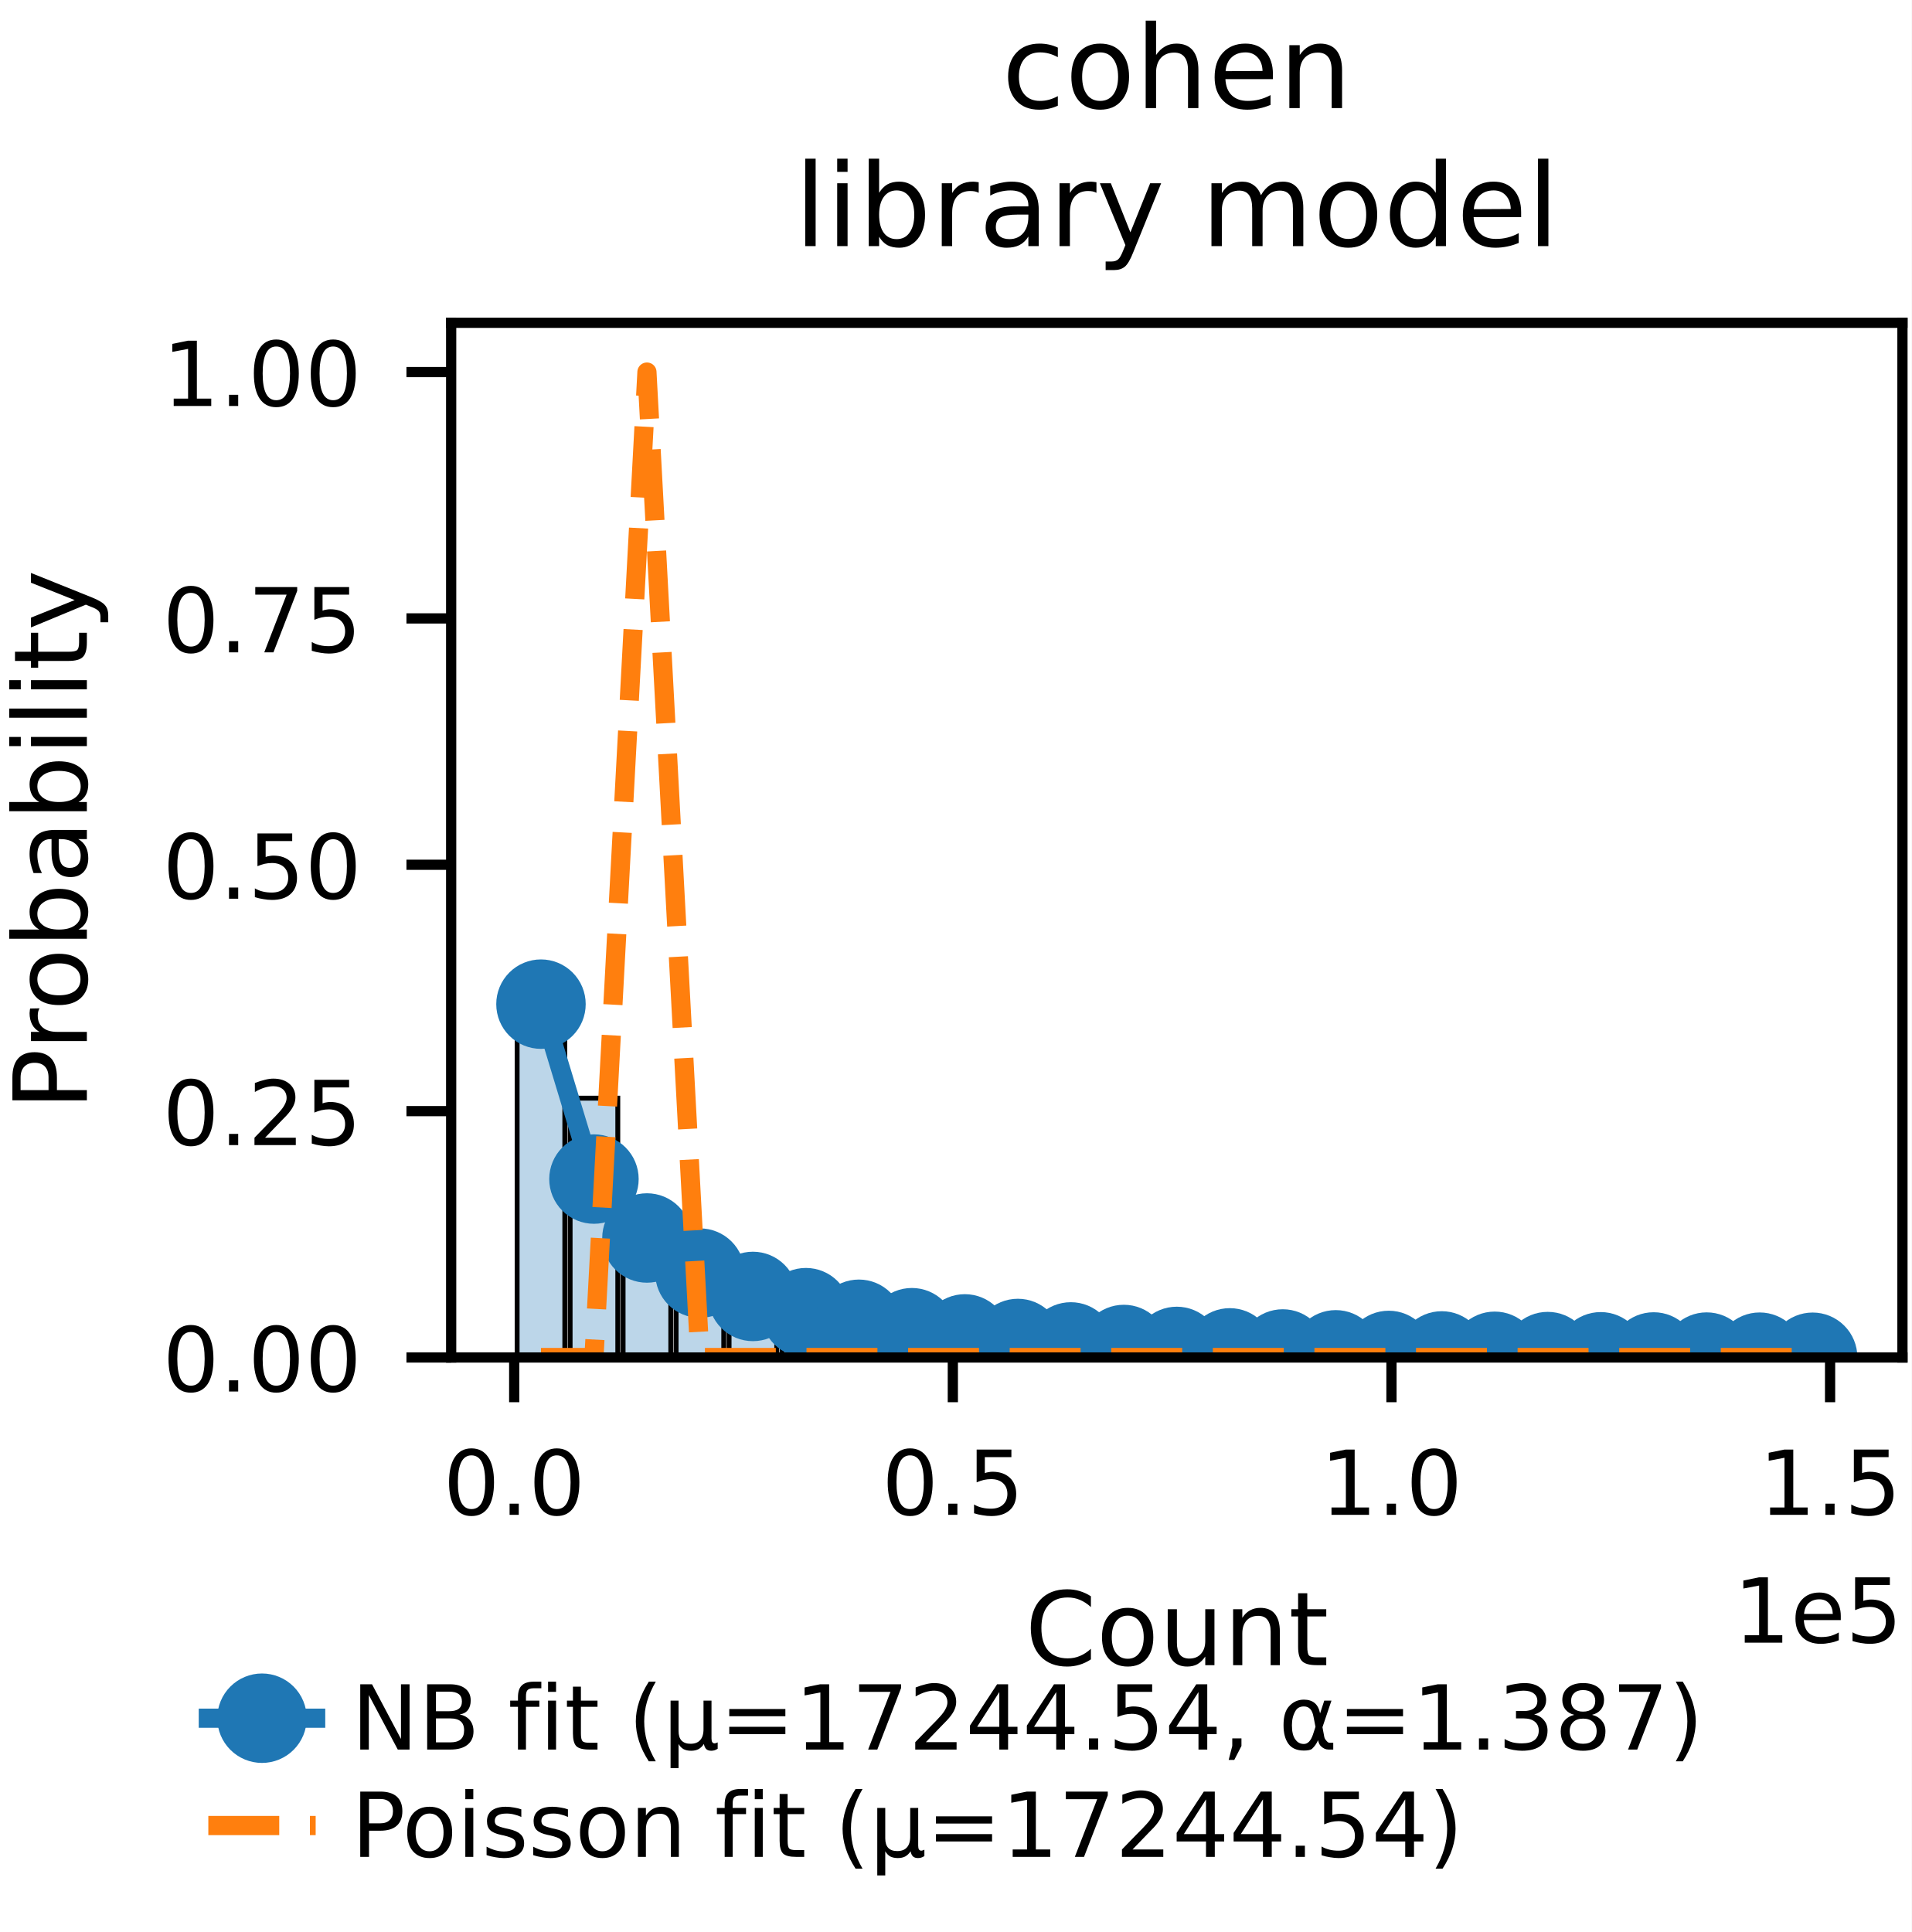
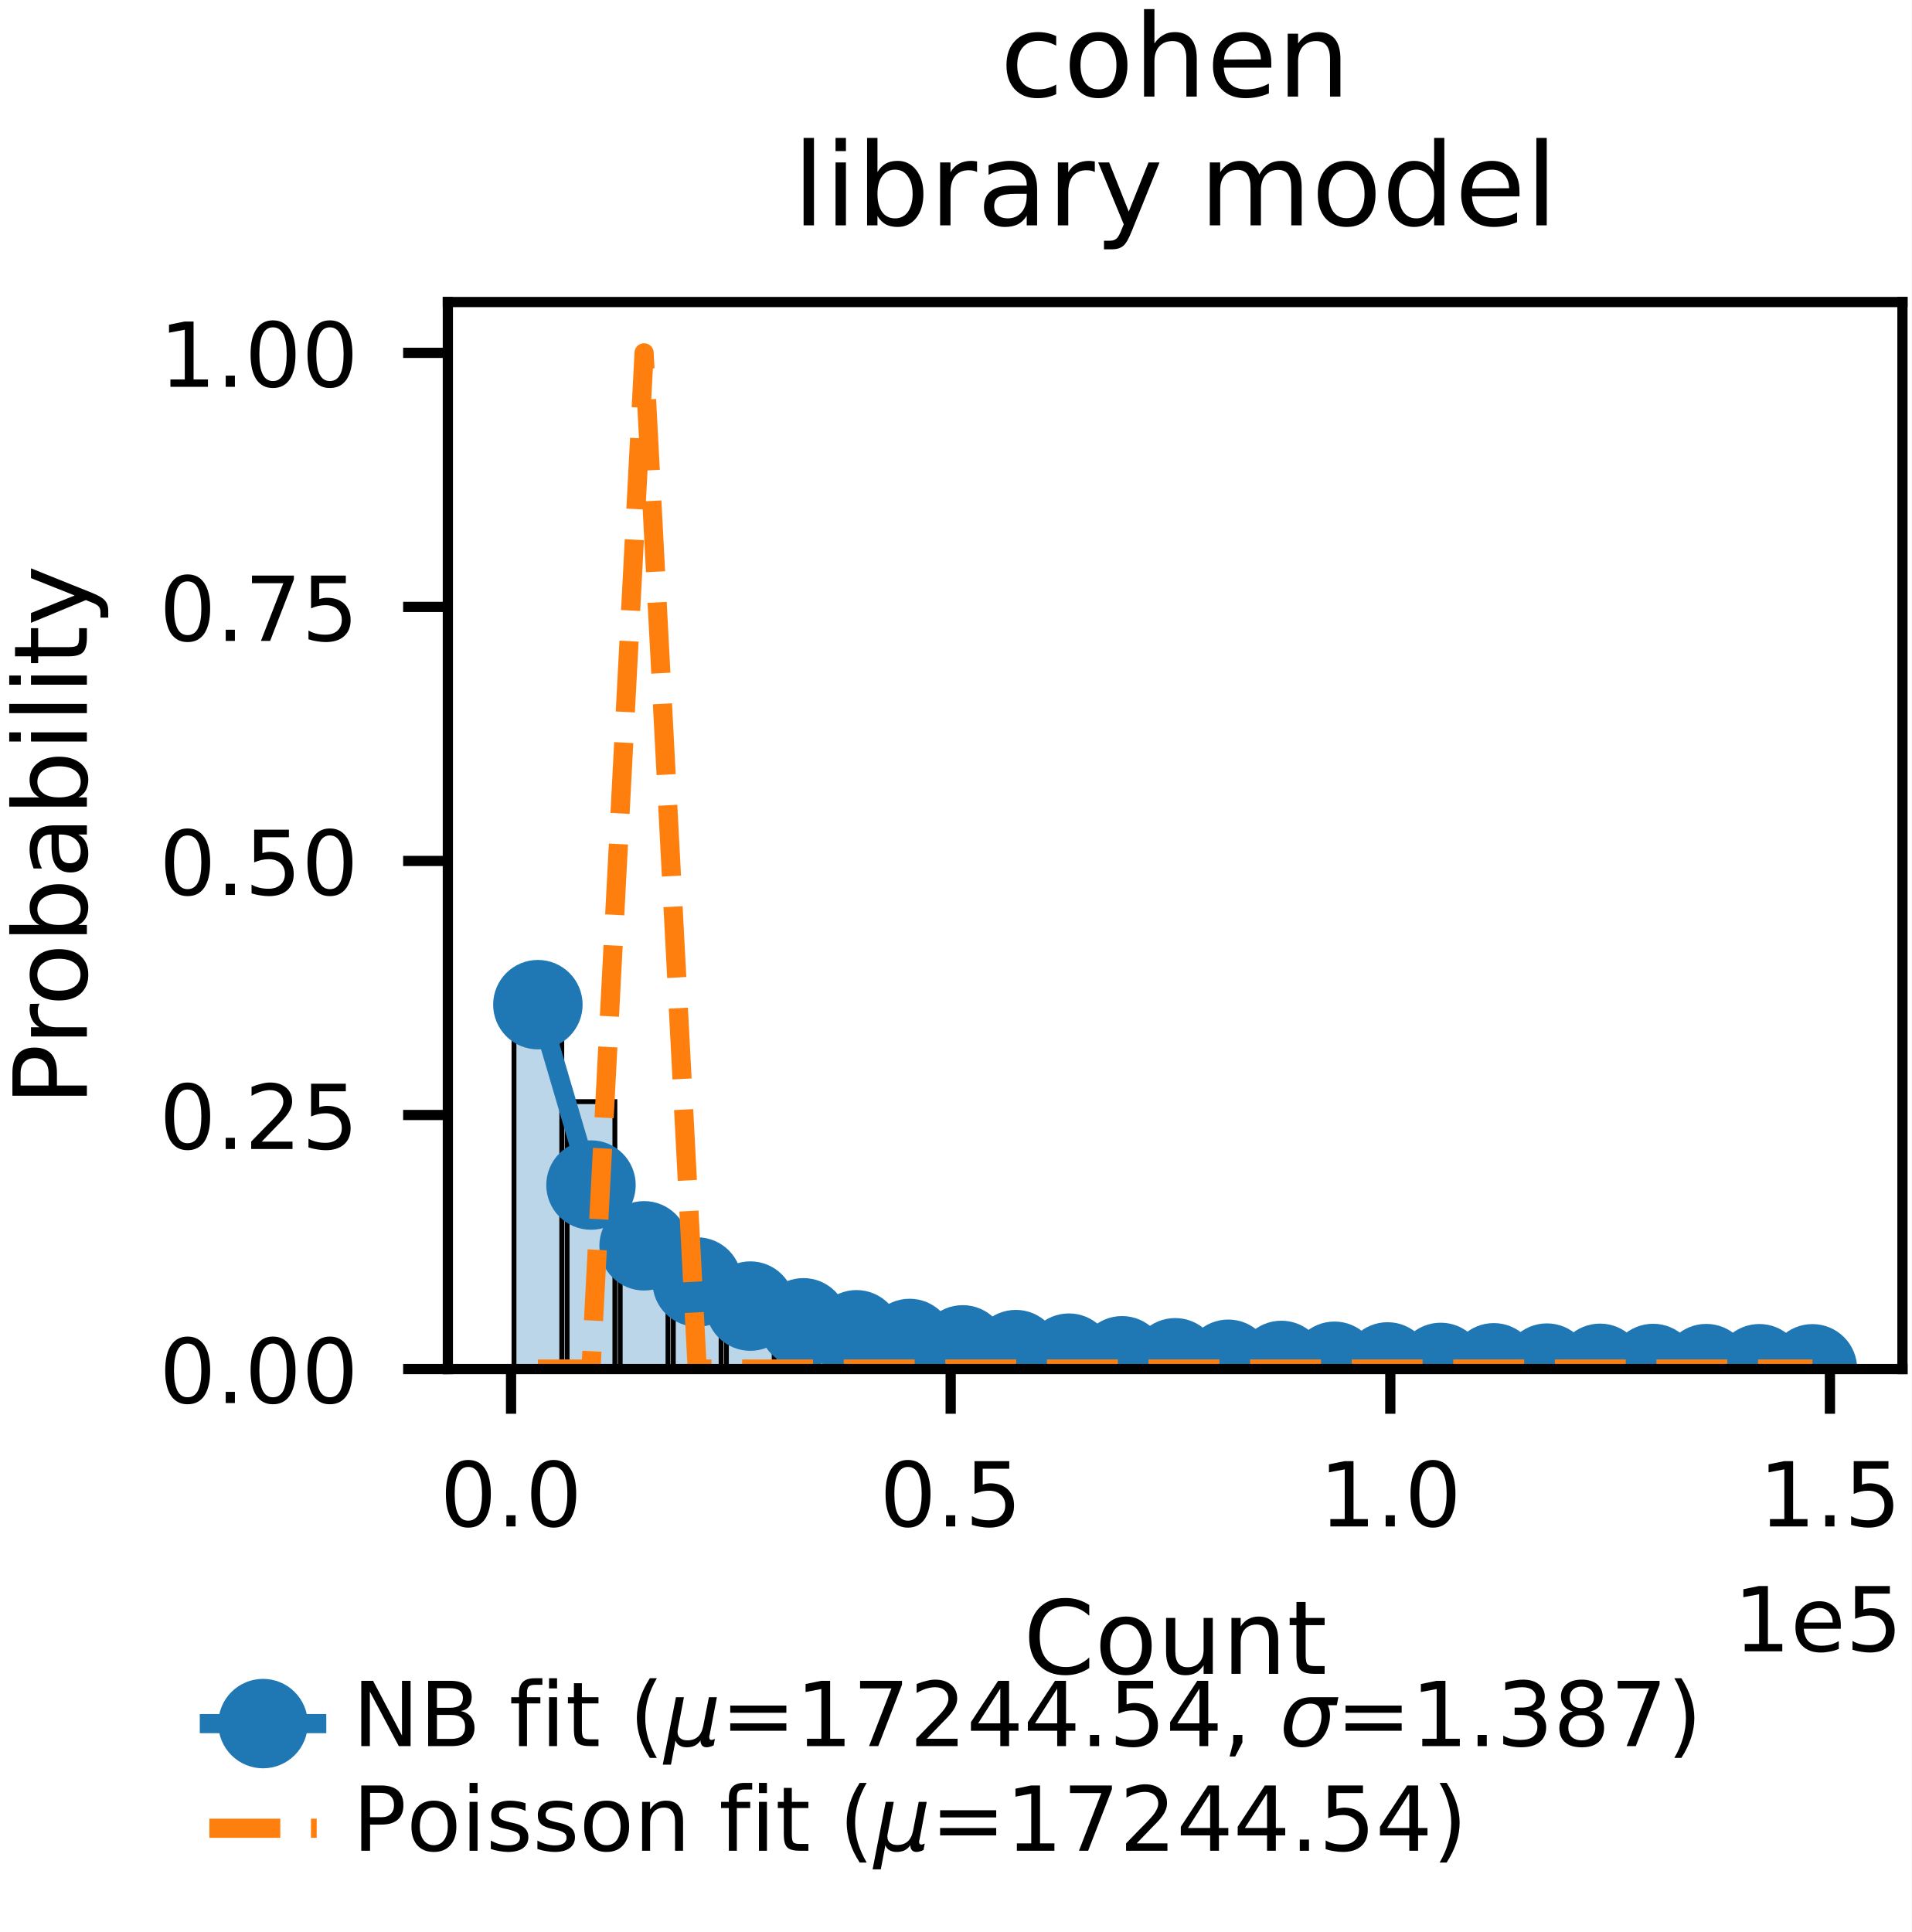
<svg xmlns="http://www.w3.org/2000/svg" xmlns:xlink="http://www.w3.org/1999/xlink" width="149.6pt" height="151.2pt" viewBox="0 0 149.6 151.2" version="1.1">
  <defs>
    <style type="text/css">*{stroke-linejoin: round; stroke-linecap: butt}</style>
  </defs>
  <g id="figure_1">
    <g id="patch_1">
      <path d="M 0 151.2  L 149.6 151.2  L 149.6 0  L 0 0  z " style="fill: #ffffff" />
    </g>
    <g id="axes_1">
      <g id="patch_2">
-         <path d="M 35.307 106.239  L 148.88 106.239  L 148.88 25.262  L 35.307 25.262  z " style="fill: #ffffff" />
+         <path d="M 35.048 107.143  L 148.88 107.143  L 148.88 23.637  L 35.048 23.637  z " style="fill: #ffffff" />
      </g>
      <g id="patch_3">
-         <path d="M 40.469 106.239  L 44.201 106.239  L 44.201 77.149  L 40.469 77.149  z " clip-path="url(#p708e364f28)" style="fill: #1f77b4; fill-opacity: 0.3; stroke: #000000; stroke-width: 0.381; stroke-linejoin: miter" />
+         <path d="M 40.223 107.143  L 43.963 107.143  L 43.963 77.145  L 40.223 77.145  z " clip-path="url(#p67d7ccaa8f)" style="fill: #1f77b4; fill-opacity: 0.3; stroke: #000000; stroke-width: 0.381; stroke-linejoin: miter" />
      </g>
      <g id="patch_4">
-         <path d="M 44.616 106.239  L 48.347 106.239  L 48.347 85.944  L 44.616 85.944  z " clip-path="url(#p708e364f28)" style="fill: #1f77b4; fill-opacity: 0.3; stroke: #000000; stroke-width: 0.381; stroke-linejoin: miter" />
+         <path d="M 44.379 107.143  L 48.119 107.143  L 48.119 86.214  L 44.379 86.214  z " clip-path="url(#p67d7ccaa8f)" style="fill: #1f77b4; fill-opacity: 0.3; stroke: #000000; stroke-width: 0.381; stroke-linejoin: miter" />
      </g>
      <g id="patch_5">
-         <path d="M 48.762 106.239  L 52.494 106.239  L 52.494 99.474  L 48.762 99.474  z " clip-path="url(#p708e364f28)" style="fill: #1f77b4; fill-opacity: 0.3; stroke: #000000; stroke-width: 0.381; stroke-linejoin: miter" />
+         <path d="M 48.535 107.143  L 52.275 107.143  L 52.275 100.167  L 48.535 100.167  z " clip-path="url(#p67d7ccaa8f)" style="fill: #1f77b4; fill-opacity: 0.3; stroke: #000000; stroke-width: 0.381; stroke-linejoin: miter" />
      </g>
      <g id="patch_6">
-         <path d="M 52.909 106.239  L 56.64 106.239  L 56.64 100.827  L 52.909 100.827  z " clip-path="url(#p708e364f28)" style="fill: #1f77b4; fill-opacity: 0.3; stroke: #000000; stroke-width: 0.381; stroke-linejoin: miter" />
+         <path d="M 52.69 107.143  L 56.431 107.143  L 56.431 101.562  L 52.69 101.562  z " clip-path="url(#p67d7ccaa8f)" style="fill: #1f77b4; fill-opacity: 0.3; stroke: #000000; stroke-width: 0.381; stroke-linejoin: miter" />
      </g>
      <g id="patch_7">
-         <path d="M 57.055 106.239  L 60.787 106.239  L 60.787 102.18  L 57.055 102.18  z " clip-path="url(#p708e364f28)" style="fill: #1f77b4; fill-opacity: 0.3; stroke: #000000; stroke-width: 0.381; stroke-linejoin: miter" />
+         <path d="M 56.846 107.143  L 60.587 107.143  L 60.587 102.957  L 56.846 102.957  z " clip-path="url(#p67d7ccaa8f)" style="fill: #1f77b4; fill-opacity: 0.3; stroke: #000000; stroke-width: 0.381; stroke-linejoin: miter" />
      </g>
      <g id="patch_8">
-         <path d="M 61.202 106.239  L 64.934 106.239  L 64.934 102.18  L 61.202 102.18  z " clip-path="url(#p708e364f28)" style="fill: #1f77b4; fill-opacity: 0.3; stroke: #000000; stroke-width: 0.381; stroke-linejoin: miter" />
+         <path d="M 61.002 107.143  L 64.743 107.143  L 64.743 102.957  L 61.002 102.957  z " clip-path="url(#p67d7ccaa8f)" style="fill: #1f77b4; fill-opacity: 0.3; stroke: #000000; stroke-width: 0.381; stroke-linejoin: miter" />
      </g>
      <g id="patch_9">
-         <path d="M 65.348 106.239  L 69.08 106.239  L 69.08 105.562  L 65.348 105.562  z " clip-path="url(#p708e364f28)" style="fill: #1f77b4; fill-opacity: 0.3; stroke: #000000; stroke-width: 0.381; stroke-linejoin: miter" />
+         <path d="M 65.158 107.143  L 68.899 107.143  L 68.899 106.445  L 65.158 106.445  z " clip-path="url(#p67d7ccaa8f)" style="fill: #1f77b4; fill-opacity: 0.3; stroke: #000000; stroke-width: 0.381; stroke-linejoin: miter" />
      </g>
      <g id="patch_10">
-         <path d="M 69.495 106.239  L 73.227 106.239  L 73.227 106.239  L 69.495 106.239  z " clip-path="url(#p708e364f28)" style="fill: #1f77b4; fill-opacity: 0.3; stroke: #000000; stroke-width: 0.381; stroke-linejoin: miter" />
+         <path d="M 69.314 107.143  L 73.055 107.143  L 73.055 107.143  L 69.314 107.143  z " clip-path="url(#p67d7ccaa8f)" style="fill: #1f77b4; fill-opacity: 0.3; stroke: #000000; stroke-width: 0.381; stroke-linejoin: miter" />
      </g>
      <g id="patch_11">
-         <path d="M 73.641 106.239  L 77.373 106.239  L 77.373 105.562  L 73.641 105.562  z " clip-path="url(#p708e364f28)" style="fill: #1f77b4; fill-opacity: 0.3; stroke: #000000; stroke-width: 0.381; stroke-linejoin: miter" />
+         <path d="M 73.47 107.143  L 77.211 107.143  L 77.211 106.445  L 73.47 106.445  z " clip-path="url(#p67d7ccaa8f)" style="fill: #1f77b4; fill-opacity: 0.3; stroke: #000000; stroke-width: 0.381; stroke-linejoin: miter" />
      </g>
      <g id="patch_12">
-         <path d="M 77.788 106.239  L 81.52 106.239  L 81.52 104.886  L 77.788 104.886  z " clip-path="url(#p708e364f28)" style="fill: #1f77b4; fill-opacity: 0.3; stroke: #000000; stroke-width: 0.381; stroke-linejoin: miter" />
+         <path d="M 77.626 107.143  L 81.367 107.143  L 81.367 105.748  L 77.626 105.748  z " clip-path="url(#p67d7ccaa8f)" style="fill: #1f77b4; fill-opacity: 0.3; stroke: #000000; stroke-width: 0.381; stroke-linejoin: miter" />
      </g>
      <g id="patch_13">
-         <path d="M 81.934 106.239  L 85.666 106.239  L 85.666 106.239  L 81.934 106.239  z " clip-path="url(#p708e364f28)" style="fill: #1f77b4; fill-opacity: 0.3; stroke: #000000; stroke-width: 0.381; stroke-linejoin: miter" />
+         <path d="M 81.782 107.143  L 85.522 107.143  L 85.522 107.143  L 81.782 107.143  z " clip-path="url(#p67d7ccaa8f)" style="fill: #1f77b4; fill-opacity: 0.3; stroke: #000000; stroke-width: 0.381; stroke-linejoin: miter" />
      </g>
      <g id="patch_14">
-         <path d="M 86.081 106.239  L 89.813 106.239  L 89.813 105.562  L 86.081 105.562  z " clip-path="url(#p708e364f28)" style="fill: #1f77b4; fill-opacity: 0.3; stroke: #000000; stroke-width: 0.381; stroke-linejoin: miter" />
+         <path d="M 85.938 107.143  L 89.678 107.143  L 89.678 106.445  L 85.938 106.445  z " clip-path="url(#p67d7ccaa8f)" style="fill: #1f77b4; fill-opacity: 0.3; stroke: #000000; stroke-width: 0.381; stroke-linejoin: miter" />
      </g>
      <g id="patch_15">
-         <path d="M 90.227 106.239  L 93.959 106.239  L 93.959 105.562  L 90.227 105.562  z " clip-path="url(#p708e364f28)" style="fill: #1f77b4; fill-opacity: 0.3; stroke: #000000; stroke-width: 0.381; stroke-linejoin: miter" />
+         <path d="M 90.094 107.143  L 93.834 107.143  L 93.834 106.445  L 90.094 106.445  z " clip-path="url(#p67d7ccaa8f)" style="fill: #1f77b4; fill-opacity: 0.3; stroke: #000000; stroke-width: 0.381; stroke-linejoin: miter" />
      </g>
      <g id="patch_16">
-         <path d="M 94.374 106.239  L 98.106 106.239  L 98.106 105.562  L 94.374 105.562  z " clip-path="url(#p708e364f28)" style="fill: #1f77b4; fill-opacity: 0.3; stroke: #000000; stroke-width: 0.381; stroke-linejoin: miter" />
+         <path d="M 94.25 107.143  L 97.99 107.143  L 97.99 106.445  L 94.25 106.445  z " clip-path="url(#p67d7ccaa8f)" style="fill: #1f77b4; fill-opacity: 0.3; stroke: #000000; stroke-width: 0.381; stroke-linejoin: miter" />
      </g>
      <g id="patch_17">
-         <path d="M 98.52 106.239  L 102.252 106.239  L 102.252 106.239  L 98.52 106.239  z " clip-path="url(#p708e364f28)" style="fill: #1f77b4; fill-opacity: 0.3; stroke: #000000; stroke-width: 0.381; stroke-linejoin: miter" />
+         <path d="M 98.406 107.143  L 102.146 107.143  L 102.146 107.143  L 98.406 107.143  z " clip-path="url(#p67d7ccaa8f)" style="fill: #1f77b4; fill-opacity: 0.3; stroke: #000000; stroke-width: 0.381; stroke-linejoin: miter" />
      </g>
      <g id="patch_18">
-         <path d="M 102.667 106.239  L 106.399 106.239  L 106.399 105.562  L 102.667 105.562  z " clip-path="url(#p708e364f28)" style="fill: #1f77b4; fill-opacity: 0.3; stroke: #000000; stroke-width: 0.381; stroke-linejoin: miter" />
+         <path d="M 102.562 107.143  L 106.302 107.143  L 106.302 106.445  L 102.562 106.445  z " clip-path="url(#p67d7ccaa8f)" style="fill: #1f77b4; fill-opacity: 0.3; stroke: #000000; stroke-width: 0.381; stroke-linejoin: miter" />
      </g>
      <g id="patch_19">
-         <path d="M 106.813 106.239  L 110.545 106.239  L 110.545 106.239  L 106.813 106.239  z " clip-path="url(#p708e364f28)" style="fill: #1f77b4; fill-opacity: 0.3; stroke: #000000; stroke-width: 0.381; stroke-linejoin: miter" />
+         <path d="M 106.718 107.143  L 110.458 107.143  L 110.458 107.143  L 106.718 107.143  z " clip-path="url(#p67d7ccaa8f)" style="fill: #1f77b4; fill-opacity: 0.3; stroke: #000000; stroke-width: 0.381; stroke-linejoin: miter" />
      </g>
      <g id="patch_20">
-         <path d="M 110.96 106.239  L 114.692 106.239  L 114.692 105.562  L 110.96 105.562  z " clip-path="url(#p708e364f28)" style="fill: #1f77b4; fill-opacity: 0.3; stroke: #000000; stroke-width: 0.381; stroke-linejoin: miter" />
+         <path d="M 110.874 107.143  L 114.614 107.143  L 114.614 106.445  L 110.874 106.445  z " clip-path="url(#p67d7ccaa8f)" style="fill: #1f77b4; fill-opacity: 0.3; stroke: #000000; stroke-width: 0.381; stroke-linejoin: miter" />
      </g>
      <g id="patch_21">
-         <path d="M 115.107 106.239  L 118.838 106.239  L 118.838 106.239  L 115.107 106.239  z " clip-path="url(#p708e364f28)" style="fill: #1f77b4; fill-opacity: 0.3; stroke: #000000; stroke-width: 0.381; stroke-linejoin: miter" />
+         <path d="M 115.03 107.143  L 118.77 107.143  L 118.77 107.143  L 115.03 107.143  z " clip-path="url(#p67d7ccaa8f)" style="fill: #1f77b4; fill-opacity: 0.3; stroke: #000000; stroke-width: 0.381; stroke-linejoin: miter" />
      </g>
      <g id="patch_22">
-         <path d="M 119.253 106.239  L 122.985 106.239  L 122.985 106.239  L 119.253 106.239  z " clip-path="url(#p708e364f28)" style="fill: #1f77b4; fill-opacity: 0.3; stroke: #000000; stroke-width: 0.381; stroke-linejoin: miter" />
+         <path d="M 119.186 107.143  L 122.926 107.143  L 122.926 107.143  L 119.186 107.143  z " clip-path="url(#p67d7ccaa8f)" style="fill: #1f77b4; fill-opacity: 0.3; stroke: #000000; stroke-width: 0.381; stroke-linejoin: miter" />
      </g>
      <g id="patch_23">
-         <path d="M 123.4 106.239  L 127.131 106.239  L 127.131 106.239  L 123.4 106.239  z " clip-path="url(#p708e364f28)" style="fill: #1f77b4; fill-opacity: 0.3; stroke: #000000; stroke-width: 0.381; stroke-linejoin: miter" />
+         <path d="M 123.342 107.143  L 127.082 107.143  L 127.082 107.143  L 123.342 107.143  z " clip-path="url(#p67d7ccaa8f)" style="fill: #1f77b4; fill-opacity: 0.3; stroke: #000000; stroke-width: 0.381; stroke-linejoin: miter" />
      </g>
      <g id="patch_24">
-         <path d="M 127.546 106.239  L 131.278 106.239  L 131.278 105.562  L 127.546 105.562  z " clip-path="url(#p708e364f28)" style="fill: #1f77b4; fill-opacity: 0.3; stroke: #000000; stroke-width: 0.381; stroke-linejoin: miter" />
+         <path d="M 127.498 107.143  L 131.238 107.143  L 131.238 106.445  L 127.498 106.445  z " clip-path="url(#p67d7ccaa8f)" style="fill: #1f77b4; fill-opacity: 0.3; stroke: #000000; stroke-width: 0.381; stroke-linejoin: miter" />
      </g>
      <g id="patch_25">
-         <path d="M 131.693 106.239  L 135.425 106.239  L 135.425 106.239  L 131.693 106.239  z " clip-path="url(#p708e364f28)" style="fill: #1f77b4; fill-opacity: 0.3; stroke: #000000; stroke-width: 0.381; stroke-linejoin: miter" />
+         <path d="M 131.654 107.143  L 135.394 107.143  L 135.394 107.143  L 131.654 107.143  z " clip-path="url(#p67d7ccaa8f)" style="fill: #1f77b4; fill-opacity: 0.3; stroke: #000000; stroke-width: 0.381; stroke-linejoin: miter" />
      </g>
      <g id="patch_26">
-         <path d="M 135.839 106.239  L 139.571 106.239  L 139.571 106.239  L 135.839 106.239  z " clip-path="url(#p708e364f28)" style="fill: #1f77b4; fill-opacity: 0.3; stroke: #000000; stroke-width: 0.381; stroke-linejoin: miter" />
+         <path d="M 135.81 107.143  L 139.55 107.143  L 139.55 107.143  L 135.81 107.143  z " clip-path="url(#p67d7ccaa8f)" style="fill: #1f77b4; fill-opacity: 0.3; stroke: #000000; stroke-width: 0.381; stroke-linejoin: miter" />
      </g>
      <g id="patch_27">
-         <path d="M 139.986 106.239  L 143.718 106.239  L 143.718 105.562  L 139.986 105.562  z " clip-path="url(#p708e364f28)" style="fill: #1f77b4; fill-opacity: 0.3; stroke: #000000; stroke-width: 0.381; stroke-linejoin: miter" />
+         <path d="M 139.965 107.143  L 143.706 107.143  L 143.706 106.445  L 139.965 106.445  z " clip-path="url(#p67d7ccaa8f)" style="fill: #1f77b4; fill-opacity: 0.3; stroke: #000000; stroke-width: 0.381; stroke-linejoin: miter" />
      </g>
      <g id="matplotlib.axis_1">
        <g id="xtick_1">
          <g id="line2d_1">
            <defs>
-               <path id="m54435ed6a9" d="M 0 0  L 0 3.5  " style="stroke: #000000; stroke-width: 0.8" />
+               <path id="mf4b7586a78" d="M 0 0  L 0 3.5  " style="stroke: #000000; stroke-width: 0.8" />
            </defs>
            <g>
-               <use xlink:href="#m54435ed6a9" x="40.241" y="106.239" style="stroke: #000000; stroke-width: 0.8" />
+               <use xlink:href="#mf4b7586a78" x="39.994" y="107.143" style="stroke: #000000; stroke-width: 0.8" />
            </g>
          </g>
          <g id="text_1">
-             <text style="font-size: 7px; font-family: 'DejaVu Sans', 'Bitstream Vera Sans', 'Computer Modern Sans Serif', 'Lucida Grande', 'Verdana', 'Geneva', 'Lucid', 'Arial', 'Helvetica', 'Avant Garde', sans-serif; text-anchor: middle" x="40.241" y="118.557" transform="rotate(-0 40.24073 118.5573)">0.0</text>
+             <text style="font-size: 7px; font-family: 'DejaVu Sans', 'Bitstream Vera Sans', 'Computer Modern Sans Serif', 'Lucida Grande', 'Verdana', 'Geneva', 'Lucid', 'Arial', 'Helvetica', 'Avant Garde', sans-serif; text-anchor: middle" x="39.994" y="119.462" transform="rotate(-0 39.99382 119.4617)">0.0</text>
          </g>
        </g>
        <g id="xtick_2">
          <g id="line2d_2">
            <g>
-               <use xlink:href="#m54435ed6a9" x="74.566" y="106.239" style="stroke: #000000; stroke-width: 0.8" />
+               <use xlink:href="#mf4b7586a78" x="74.397" y="107.143" style="stroke: #000000; stroke-width: 0.8" />
            </g>
          </g>
          <g id="text_2">
-             <text style="font-size: 7px; font-family: 'DejaVu Sans', 'Bitstream Vera Sans', 'Computer Modern Sans Serif', 'Lucida Grande', 'Verdana', 'Geneva', 'Lucid', 'Arial', 'Helvetica', 'Avant Garde', sans-serif; text-anchor: middle" x="74.566" y="118.557" transform="rotate(-0 74.5663 118.5573)">0.5</text>
+             <text style="font-size: 7px; font-family: 'DejaVu Sans', 'Bitstream Vera Sans', 'Computer Modern Sans Serif', 'Lucida Grande', 'Verdana', 'Geneva', 'Lucid', 'Arial', 'Helvetica', 'Avant Garde', sans-serif; text-anchor: middle" x="74.397" y="119.462" transform="rotate(-0 74.3974 119.4617)">0.5</text>
          </g>
        </g>
        <g id="xtick_3">
          <g id="line2d_3">
            <g>
-               <use xlink:href="#m54435ed6a9" x="108.892" y="106.239" style="stroke: #000000; stroke-width: 0.8" />
+               <use xlink:href="#mf4b7586a78" x="108.801" y="107.143" style="stroke: #000000; stroke-width: 0.8" />
            </g>
          </g>
          <g id="text_3">
-             <text style="font-size: 7px; font-family: 'DejaVu Sans', 'Bitstream Vera Sans', 'Computer Modern Sans Serif', 'Lucida Grande', 'Verdana', 'Geneva', 'Lucid', 'Arial', 'Helvetica', 'Avant Garde', sans-serif; text-anchor: middle" x="108.892" y="118.557" transform="rotate(-0 108.8919 118.5573)">1.0</text>
+             <text style="font-size: 7px; font-family: 'DejaVu Sans', 'Bitstream Vera Sans', 'Computer Modern Sans Serif', 'Lucida Grande', 'Verdana', 'Geneva', 'Lucid', 'Arial', 'Helvetica', 'Avant Garde', sans-serif; text-anchor: middle" x="108.801" y="119.462" transform="rotate(-0 108.801 119.4617)">1.0</text>
          </g>
        </g>
        <g id="xtick_4">
          <g id="line2d_4">
            <g>
-               <use xlink:href="#m54435ed6a9" x="143.217" y="106.239" style="stroke: #000000; stroke-width: 0.8" />
+               <use xlink:href="#mf4b7586a78" x="143.205" y="107.143" style="stroke: #000000; stroke-width: 0.8" />
            </g>
          </g>
          <g id="text_4">
-             <text style="font-size: 7px; font-family: 'DejaVu Sans', 'Bitstream Vera Sans', 'Computer Modern Sans Serif', 'Lucida Grande', 'Verdana', 'Geneva', 'Lucid', 'Arial', 'Helvetica', 'Avant Garde', sans-serif; text-anchor: middle" x="143.217" y="118.557" transform="rotate(-0 143.2174 118.5573)">1.5</text>
+             <text style="font-size: 7px; font-family: 'DejaVu Sans', 'Bitstream Vera Sans', 'Computer Modern Sans Serif', 'Lucida Grande', 'Verdana', 'Geneva', 'Lucid', 'Arial', 'Helvetica', 'Avant Garde', sans-serif; text-anchor: middle" x="143.205" y="119.462" transform="rotate(-0 143.2046 119.4617)">1.5</text>
          </g>
        </g>
        <g id="text_5">
-           <text style="font-size: 8px; font-family: 'DejaVu Sans', 'Bitstream Vera Sans', 'Computer Modern Sans Serif', 'Lucida Grande', 'Verdana', 'Geneva', 'Lucid', 'Arial', 'Helvetica', 'Avant Garde', sans-serif; text-anchor: middle" x="92.093" y="130.317" transform="rotate(-0 92.09328 130.317)">Count</text>
+           <text style="font-size: 8px; font-family: 'DejaVu Sans', 'Bitstream Vera Sans', 'Computer Modern Sans Serif', 'Lucida Grande', 'Verdana', 'Geneva', 'Lucid', 'Arial', 'Helvetica', 'Avant Garde', sans-serif; text-anchor: middle" x="91.964" y="130.996" transform="rotate(-0 91.96422 130.9963)">Count</text>
        </g>
        <g id="text_6">
-           <text style="font-size: 7px; font-family: 'DejaVu Sans', 'Bitstream Vera Sans', 'Computer Modern Sans Serif', 'Lucida Grande', 'Verdana', 'Geneva', 'Lucid', 'Arial', 'Helvetica', 'Avant Garde', sans-serif; text-anchor: end" x="148.88" y="128.557" transform="rotate(-0 148.88 128.5573)">1e5</text>
+           <text style="font-size: 7px; font-family: 'DejaVu Sans', 'Bitstream Vera Sans', 'Computer Modern Sans Serif', 'Lucida Grande', 'Verdana', 'Geneva', 'Lucid', 'Arial', 'Helvetica', 'Avant Garde', sans-serif; text-anchor: end" x="148.88" y="129.236" transform="rotate(-0 148.88 129.2364)">1e5</text>
        </g>
      </g>
      <g id="matplotlib.axis_2">
        <g id="ytick_1">
          <g id="line2d_5">
            <defs>
-               <path id="m55b856d5e4" d="M 0 0  L -3.5 0  " style="stroke: #000000; stroke-width: 0.8" />
+               <path id="m520914fd50" d="M 0 0  L -3.5 0  " style="stroke: #000000; stroke-width: 0.8" />
            </defs>
            <g>
-               <use xlink:href="#m55b856d5e4" x="35.307" y="106.239" style="stroke: #000000; stroke-width: 0.8" />
+               <use xlink:href="#m520914fd50" x="35.048" y="107.143" style="stroke: #000000; stroke-width: 0.8" />
            </g>
          </g>
          <g id="text_7">
-             <text style="font-size: 7px; font-family: 'DejaVu Sans', 'Bitstream Vera Sans', 'Computer Modern Sans Serif', 'Lucida Grande', 'Verdana', 'Geneva', 'Lucid', 'Arial', 'Helvetica', 'Avant Garde', sans-serif; text-anchor: end" x="28.307" y="108.898" transform="rotate(-0 28.30656 108.8981)">0.00</text>
+             <text style="font-size: 7px; font-family: 'DejaVu Sans', 'Bitstream Vera Sans', 'Computer Modern Sans Serif', 'Lucida Grande', 'Verdana', 'Geneva', 'Lucid', 'Arial', 'Helvetica', 'Avant Garde', sans-serif; text-anchor: end" x="28.048" y="109.802" transform="rotate(-0 28.04844 109.8023)">0.00</text>
          </g>
        </g>
        <g id="ytick_2">
          <g id="line2d_6">
            <g>
-               <use xlink:href="#m55b856d5e4" x="35.307" y="86.959" style="stroke: #000000; stroke-width: 0.8" />
+               <use xlink:href="#m520914fd50" x="35.048" y="87.26" style="stroke: #000000; stroke-width: 0.8" />
            </g>
          </g>
          <g id="text_8">
-             <text style="font-size: 7px; font-family: 'DejaVu Sans', 'Bitstream Vera Sans', 'Computer Modern Sans Serif', 'Lucida Grande', 'Verdana', 'Geneva', 'Lucid', 'Arial', 'Helvetica', 'Avant Garde', sans-serif; text-anchor: end" x="28.307" y="89.618" transform="rotate(-0 28.30656 89.61785)">0.25</text>
+             <text style="font-size: 7px; font-family: 'DejaVu Sans', 'Bitstream Vera Sans', 'Computer Modern Sans Serif', 'Lucida Grande', 'Verdana', 'Geneva', 'Lucid', 'Arial', 'Helvetica', 'Avant Garde', sans-serif; text-anchor: end" x="28.048" y="89.92" transform="rotate(-0 28.04844 89.91984)">0.25</text>
          </g>
        </g>
        <g id="ytick_3">
          <g id="line2d_7">
            <g>
-               <use xlink:href="#m55b856d5e4" x="35.307" y="67.678" style="stroke: #000000; stroke-width: 0.8" />
+               <use xlink:href="#m520914fd50" x="35.048" y="67.378" style="stroke: #000000; stroke-width: 0.8" />
            </g>
          </g>
          <g id="text_9">
-             <text style="font-size: 7px; font-family: 'DejaVu Sans', 'Bitstream Vera Sans', 'Computer Modern Sans Serif', 'Lucida Grande', 'Verdana', 'Geneva', 'Lucid', 'Arial', 'Helvetica', 'Avant Garde', sans-serif; text-anchor: end" x="28.307" y="70.338" transform="rotate(-0 28.30656 70.33762)">0.50</text>
+             <text style="font-size: 7px; font-family: 'DejaVu Sans', 'Bitstream Vera Sans', 'Computer Modern Sans Serif', 'Lucida Grande', 'Verdana', 'Geneva', 'Lucid', 'Arial', 'Helvetica', 'Avant Garde', sans-serif; text-anchor: end" x="28.048" y="70.037" transform="rotate(-0 28.04844 70.03741)">0.50</text>
          </g>
        </g>
        <g id="ytick_4">
          <g id="line2d_8">
            <g>
-               <use xlink:href="#m55b856d5e4" x="35.307" y="48.398" style="stroke: #000000; stroke-width: 0.8" />
+               <use xlink:href="#m520914fd50" x="35.048" y="47.496" style="stroke: #000000; stroke-width: 0.8" />
            </g>
          </g>
          <g id="text_10">
-             <text style="font-size: 7px; font-family: 'DejaVu Sans', 'Bitstream Vera Sans', 'Computer Modern Sans Serif', 'Lucida Grande', 'Verdana', 'Geneva', 'Lucid', 'Arial', 'Helvetica', 'Avant Garde', sans-serif; text-anchor: end" x="28.307" y="51.057" transform="rotate(-0 28.30656 51.05739)">0.75</text>
+             <text style="font-size: 7px; font-family: 'DejaVu Sans', 'Bitstream Vera Sans', 'Computer Modern Sans Serif', 'Lucida Grande', 'Verdana', 'Geneva', 'Lucid', 'Arial', 'Helvetica', 'Avant Garde', sans-serif; text-anchor: end" x="28.048" y="50.155" transform="rotate(-0 28.04844 50.15499)">0.75</text>
          </g>
        </g>
        <g id="ytick_5">
          <g id="line2d_9">
            <g>
-               <use xlink:href="#m55b856d5e4" x="35.307" y="29.118" style="stroke: #000000; stroke-width: 0.8" />
+               <use xlink:href="#m520914fd50" x="35.048" y="27.613" style="stroke: #000000; stroke-width: 0.8" />
            </g>
          </g>
          <g id="text_11">
-             <text style="font-size: 7px; font-family: 'DejaVu Sans', 'Bitstream Vera Sans', 'Computer Modern Sans Serif', 'Lucida Grande', 'Verdana', 'Geneva', 'Lucid', 'Arial', 'Helvetica', 'Avant Garde', sans-serif; text-anchor: end" x="28.307" y="31.777" transform="rotate(-0 28.30656 31.77716)">1.00</text>
+             <text style="font-size: 7px; font-family: 'DejaVu Sans', 'Bitstream Vera Sans', 'Computer Modern Sans Serif', 'Lucida Grande', 'Verdana', 'Geneva', 'Lucid', 'Arial', 'Helvetica', 'Avant Garde', sans-serif; text-anchor: end" x="28.048" y="30.273" transform="rotate(-0 28.04844 30.27256)">1.00</text>
          </g>
        </g>
        <g id="text_12">
-           <text style="font-size: 8px; font-family: 'DejaVu Sans', 'Bitstream Vera Sans', 'Computer Modern Sans Serif', 'Lucida Grande', 'Verdana', 'Geneva', 'Lucid', 'Arial', 'Helvetica', 'Avant Garde', sans-serif; text-anchor: middle" x="6.799" y="65.75" transform="rotate(-90 6.79875 65.75042)">Probability</text>
+           <text style="font-size: 8px; font-family: 'DejaVu Sans', 'Bitstream Vera Sans', 'Computer Modern Sans Serif', 'Lucida Grande', 'Verdana', 'Geneva', 'Lucid', 'Arial', 'Helvetica', 'Avant Garde', sans-serif; text-anchor: middle" x="6.799" y="65.39" transform="rotate(-90 6.79875 65.38972)">Probability</text>
        </g>
      </g>
      <g id="line2d_10">
-         <path d="M 42.335 78.585  L 46.481 92.275  L 50.628 96.886  L 54.775 99.635  L 58.921 101.46  L 63.068 102.73  L 67.214 103.638  L 71.361 104.298  L 75.507 104.783  L 79.654 105.142  L 83.8 105.411  L 87.947 105.612  L 92.093 105.763  L 96.24 105.877  L 100.386 105.963  L 104.533 106.029  L 108.679 106.078  L 112.826 106.116  L 116.972 106.145  L 121.119 106.167  L 125.266 106.184  L 129.412 106.197  L 133.559 106.207  L 137.705 106.214  L 141.852 106.22  " clip-path="url(#p708e364f28)" style="fill: none; stroke: #1f77b4; stroke-width: 1.5; stroke-linecap: square" />
+         <path d="M 42.093 78.625  L 46.249 92.743  L 50.405 97.498  L 54.561 100.333  L 58.717 102.215  L 62.873 103.524  L 67.028 104.461  L 71.184 105.141  L 75.34 105.641  L 79.496 106.012  L 83.652 106.289  L 87.808 106.496  L 91.964 106.652  L 96.12 106.769  L 100.276 106.859  L 104.432 106.926  L 108.588 106.977  L 112.744 107.016  L 116.9 107.046  L 121.056 107.069  L 125.212 107.086  L 129.368 107.099  L 133.524 107.109  L 137.68 107.117  L 141.836 107.123  " clip-path="url(#p67d7ccaa8f)" style="fill: none; stroke: #1f77b4; stroke-width: 1.5; stroke-linecap: square" />
        <defs>
-           <path id="m17cf6520bb" d="M 0 3  C 0.796 3 1.559 2.684 2.121 2.121  C 2.684 1.559 3 0.796 3 0  C 3 -0.796 2.684 -1.559 2.121 -2.121  C 1.559 -2.684 0.796 -3 0 -3  C -0.796 -3 -1.559 -2.684 -2.121 -2.121  C -2.684 -1.559 -3 -0.796 -3 0  C -3 0.796 -2.684 1.559 -2.121 2.121  C -1.559 2.684 -0.796 3 0 3  z " style="stroke: #1f77b4" />
+           <path id="mfabcf52671" d="M 0 3  C 0.796 3 1.559 2.684 2.121 2.121  C 2.684 1.559 3 0.796 3 0  C 3 -0.796 2.684 -1.559 2.121 -2.121  C 1.559 -2.684 0.796 -3 0 -3  C -0.796 -3 -1.559 -2.684 -2.121 -2.121  C -2.684 -1.559 -3 -0.796 -3 0  C -3 0.796 -2.684 1.559 -2.121 2.121  C -1.559 2.684 -0.796 3 0 3  z " style="stroke: #1f77b4" />
        </defs>
-         <g clip-path="url(#p708e364f28)">
-           <use xlink:href="#m17cf6520bb" x="42.335" y="78.585" style="fill: #1f77b4; stroke: #1f77b4" />
-           <use xlink:href="#m17cf6520bb" x="46.481" y="92.275" style="fill: #1f77b4; stroke: #1f77b4" />
-           <use xlink:href="#m17cf6520bb" x="50.628" y="96.886" style="fill: #1f77b4; stroke: #1f77b4" />
-           <use xlink:href="#m17cf6520bb" x="54.775" y="99.635" style="fill: #1f77b4; stroke: #1f77b4" />
-           <use xlink:href="#m17cf6520bb" x="58.921" y="101.46" style="fill: #1f77b4; stroke: #1f77b4" />
-           <use xlink:href="#m17cf6520bb" x="63.068" y="102.73" style="fill: #1f77b4; stroke: #1f77b4" />
-           <use xlink:href="#m17cf6520bb" x="67.214" y="103.638" style="fill: #1f77b4; stroke: #1f77b4" />
-           <use xlink:href="#m17cf6520bb" x="71.361" y="104.298" style="fill: #1f77b4; stroke: #1f77b4" />
-           <use xlink:href="#m17cf6520bb" x="75.507" y="104.783" style="fill: #1f77b4; stroke: #1f77b4" />
-           <use xlink:href="#m17cf6520bb" x="79.654" y="105.142" style="fill: #1f77b4; stroke: #1f77b4" />
-           <use xlink:href="#m17cf6520bb" x="83.8" y="105.411" style="fill: #1f77b4; stroke: #1f77b4" />
-           <use xlink:href="#m17cf6520bb" x="87.947" y="105.612" style="fill: #1f77b4; stroke: #1f77b4" />
-           <use xlink:href="#m17cf6520bb" x="92.093" y="105.763" style="fill: #1f77b4; stroke: #1f77b4" />
-           <use xlink:href="#m17cf6520bb" x="96.24" y="105.877" style="fill: #1f77b4; stroke: #1f77b4" />
-           <use xlink:href="#m17cf6520bb" x="100.386" y="105.963" style="fill: #1f77b4; stroke: #1f77b4" />
-           <use xlink:href="#m17cf6520bb" x="104.533" y="106.029" style="fill: #1f77b4; stroke: #1f77b4" />
-           <use xlink:href="#m17cf6520bb" x="108.679" y="106.078" style="fill: #1f77b4; stroke: #1f77b4" />
-           <use xlink:href="#m17cf6520bb" x="112.826" y="106.116" style="fill: #1f77b4; stroke: #1f77b4" />
-           <use xlink:href="#m17cf6520bb" x="116.972" y="106.145" style="fill: #1f77b4; stroke: #1f77b4" />
-           <use xlink:href="#m17cf6520bb" x="121.119" y="106.167" style="fill: #1f77b4; stroke: #1f77b4" />
-           <use xlink:href="#m17cf6520bb" x="125.266" y="106.184" style="fill: #1f77b4; stroke: #1f77b4" />
-           <use xlink:href="#m17cf6520bb" x="129.412" y="106.197" style="fill: #1f77b4; stroke: #1f77b4" />
-           <use xlink:href="#m17cf6520bb" x="133.559" y="106.207" style="fill: #1f77b4; stroke: #1f77b4" />
-           <use xlink:href="#m17cf6520bb" x="137.705" y="106.214" style="fill: #1f77b4; stroke: #1f77b4" />
-           <use xlink:href="#m17cf6520bb" x="141.852" y="106.22" style="fill: #1f77b4; stroke: #1f77b4" />
+         <g clip-path="url(#p67d7ccaa8f)">
+           <use xlink:href="#mfabcf52671" x="42.093" y="78.625" style="fill: #1f77b4; stroke: #1f77b4" />
+           <use xlink:href="#mfabcf52671" x="46.249" y="92.743" style="fill: #1f77b4; stroke: #1f77b4" />
+           <use xlink:href="#mfabcf52671" x="50.405" y="97.498" style="fill: #1f77b4; stroke: #1f77b4" />
+           <use xlink:href="#mfabcf52671" x="54.561" y="100.333" style="fill: #1f77b4; stroke: #1f77b4" />
+           <use xlink:href="#mfabcf52671" x="58.717" y="102.215" style="fill: #1f77b4; stroke: #1f77b4" />
+           <use xlink:href="#mfabcf52671" x="62.873" y="103.524" style="fill: #1f77b4; stroke: #1f77b4" />
+           <use xlink:href="#mfabcf52671" x="67.028" y="104.461" style="fill: #1f77b4; stroke: #1f77b4" />
+           <use xlink:href="#mfabcf52671" x="71.184" y="105.141" style="fill: #1f77b4; stroke: #1f77b4" />
+           <use xlink:href="#mfabcf52671" x="75.34" y="105.641" style="fill: #1f77b4; stroke: #1f77b4" />
+           <use xlink:href="#mfabcf52671" x="79.496" y="106.012" style="fill: #1f77b4; stroke: #1f77b4" />
+           <use xlink:href="#mfabcf52671" x="83.652" y="106.289" style="fill: #1f77b4; stroke: #1f77b4" />
+           <use xlink:href="#mfabcf52671" x="87.808" y="106.496" style="fill: #1f77b4; stroke: #1f77b4" />
+           <use xlink:href="#mfabcf52671" x="91.964" y="106.652" style="fill: #1f77b4; stroke: #1f77b4" />
+           <use xlink:href="#mfabcf52671" x="96.12" y="106.769" style="fill: #1f77b4; stroke: #1f77b4" />
+           <use xlink:href="#mfabcf52671" x="100.276" y="106.859" style="fill: #1f77b4; stroke: #1f77b4" />
+           <use xlink:href="#mfabcf52671" x="104.432" y="106.926" style="fill: #1f77b4; stroke: #1f77b4" />
+           <use xlink:href="#mfabcf52671" x="108.588" y="106.977" style="fill: #1f77b4; stroke: #1f77b4" />
+           <use xlink:href="#mfabcf52671" x="112.744" y="107.016" style="fill: #1f77b4; stroke: #1f77b4" />
+           <use xlink:href="#mfabcf52671" x="116.9" y="107.046" style="fill: #1f77b4; stroke: #1f77b4" />
+           <use xlink:href="#mfabcf52671" x="121.056" y="107.069" style="fill: #1f77b4; stroke: #1f77b4" />
+           <use xlink:href="#mfabcf52671" x="125.212" y="107.086" style="fill: #1f77b4; stroke: #1f77b4" />
+           <use xlink:href="#mfabcf52671" x="129.368" y="107.099" style="fill: #1f77b4; stroke: #1f77b4" />
+           <use xlink:href="#mfabcf52671" x="133.524" y="107.109" style="fill: #1f77b4; stroke: #1f77b4" />
+           <use xlink:href="#mfabcf52671" x="137.68" y="107.117" style="fill: #1f77b4; stroke: #1f77b4" />
+           <use xlink:href="#mfabcf52671" x="141.836" y="107.123" style="fill: #1f77b4; stroke: #1f77b4" />
        </g>
      </g>
      <g id="line2d_11">
-         <path d="M 42.335 106.239  L 46.481 106.239  L 50.628 29.118  L 54.775 106.239  L 58.921 106.239  L 63.068 106.239  L 67.214 106.239  L 71.361 106.239  L 75.507 106.239  L 79.654 106.239  L 83.8 106.239  L 87.947 106.239  L 92.093 106.239  L 96.24 106.239  L 100.386 106.239  L 104.533 106.239  L 108.679 106.239  L 112.826 106.239  L 116.972 106.239  L 121.119 106.239  L 125.266 106.239  L 129.412 106.239  L 133.559 106.239  L 137.705 106.239  L 141.852 106.239  " clip-path="url(#p708e364f28)" style="fill: none; stroke-dasharray: 5.55,2.4; stroke-dashoffset: 0; stroke: #ff7f0e; stroke-width: 1.5" />
+         <path d="M 42.093 107.143  L 46.249 107.143  L 50.405 27.613  L 54.561 107.143  L 58.717 107.143  L 62.873 107.143  L 67.028 107.143  L 71.184 107.143  L 75.34 107.143  L 79.496 107.143  L 83.652 107.143  L 87.808 107.143  L 91.964 107.143  L 96.12 107.143  L 100.276 107.143  L 104.432 107.143  L 108.588 107.143  L 112.744 107.143  L 116.9 107.143  L 121.056 107.143  L 125.212 107.143  L 129.368 107.143  L 133.524 107.143  L 137.68 107.143  L 141.836 107.143  " clip-path="url(#p67d7ccaa8f)" style="fill: none; stroke-dasharray: 5.55,2.4; stroke-dashoffset: 0; stroke: #ff7f0e; stroke-width: 1.5" />
      </g>
      <g id="patch_28">
-         <path d="M 35.307 106.239  L 35.307 25.262  " style="fill: none; stroke: #000000; stroke-width: 0.8; stroke-linejoin: miter; stroke-linecap: square" />
+         <path d="M 35.048 107.143  L 35.048 23.637  " style="fill: none; stroke: #000000; stroke-width: 0.8; stroke-linejoin: miter; stroke-linecap: square" />
      </g>
      <g id="patch_29">
-         <path d="M 148.88 106.239  L 148.88 25.262  " style="fill: none; stroke: #000000; stroke-width: 0.8; stroke-linejoin: miter; stroke-linecap: square" />
+         <path d="M 148.88 107.143  L 148.88 23.637  " style="fill: none; stroke: #000000; stroke-width: 0.8; stroke-linejoin: miter; stroke-linecap: square" />
      </g>
      <g id="patch_30">
-         <path d="M 35.307 106.239  L 148.88 106.239  " style="fill: none; stroke: #000000; stroke-width: 0.8; stroke-linejoin: miter; stroke-linecap: square" />
+         <path d="M 35.048 107.143  L 148.88 107.143  " style="fill: none; stroke: #000000; stroke-width: 0.8; stroke-linejoin: miter; stroke-linecap: square" />
      </g>
      <g id="patch_31">
-         <path d="M 35.307 25.262  L 148.88 25.262  " style="fill: none; stroke: #000000; stroke-width: 0.8; stroke-linejoin: miter; stroke-linecap: square" />
+         <path d="M 35.048 23.637  L 148.88 23.637  " style="fill: none; stroke: #000000; stroke-width: 0.8; stroke-linejoin: miter; stroke-linecap: square" />
      </g>
      <g id="text_13">
-         <text style="font-size: 9px; font-family: 'DejaVu Sans', 'Bitstream Vera Sans', 'Computer Modern Sans Serif', 'Lucida Grande', 'Verdana', 'Geneva', 'Lucid', 'Arial', 'Helvetica', 'Avant Garde', sans-serif" transform="translate(78.39289 8.459473)">cohen</text>
-         <text style="font-size: 9px; font-family: 'DejaVu Sans', 'Bitstream Vera Sans', 'Computer Modern Sans Serif', 'Lucida Grande', 'Verdana', 'Geneva', 'Lucid', 'Arial', 'Helvetica', 'Avant Garde', sans-serif" transform="translate(62.1725 19.26193)">library model</text>
+         <text style="font-size: 9px; font-family: 'DejaVu Sans', 'Bitstream Vera Sans', 'Computer Modern Sans Serif', 'Lucida Grande', 'Verdana', 'Geneva', 'Lucid', 'Arial', 'Helvetica', 'Avant Garde', sans-serif" transform="translate(78.26383 7.558594)">cohen</text>
+         <text style="font-size: 9px; font-family: 'DejaVu Sans', 'Bitstream Vera Sans', 'Computer Modern Sans Serif', 'Lucida Grande', 'Verdana', 'Geneva', 'Lucid', 'Arial', 'Helvetica', 'Avant Garde', sans-serif" transform="translate(62.04344 17.63662)">library model</text>
      </g>
    </g>
    <g id="legend_1">
      <g id="line2d_12">
-         <path d="M 16.303 134.468  L 20.503 134.468  L 24.703 134.468  " style="fill: none; stroke: #1f77b4; stroke-width: 1.5; stroke-linecap: square" />
+         <path d="M 16.385 134.89  L 20.585 134.89  L 24.785 134.89  " style="fill: none; stroke: #1f77b4; stroke-width: 1.5; stroke-linecap: square" />
        <g>
-           <use xlink:href="#m17cf6520bb" x="20.503" y="134.468" style="fill: #1f77b4; stroke: #1f77b4" />
+           <use xlink:href="#mfabcf52671" x="20.585" y="134.89" style="fill: #1f77b4; stroke: #1f77b4" />
        </g>
      </g>
      <g id="text_14">
-         <text style="font-size: 7px; font-family: 'DejaVu Sans', 'Bitstream Vera Sans', 'Computer Modern Sans Serif', 'Lucida Grande', 'Verdana', 'Geneva', 'Lucid', 'Arial', 'Helvetica', 'Avant Garde', sans-serif; text-anchor: start" x="27.503" y="136.918" transform="rotate(-0 27.50297 136.9178)">NB fit (μ=17244.54, α=1.387)</text>
+         <g transform="translate(27.585 137.34)">
+           <text>
+             <tspan x="0" y="-0.688" style="font-size: 7px; font-family: 'DejaVu Sans'">N</tspan>
+             <tspan x="5.236" y="-0.688" style="font-size: 7px; font-family: 'DejaVu Sans'">B</tspan>
+             <tspan x="10.039" y="-0.688" style="font-size: 7px; font-family: 'DejaVu Sans'"> </tspan>
+             <tspan x="12.264" y="-0.688" style="font-size: 7px; font-family: 'DejaVu Sans'">f</tspan>
+             <tspan x="14.728" y="-0.688" style="font-size: 7px; font-family: 'DejaVu Sans'">i</tspan>
+             <tspan x="16.673" y="-0.688" style="font-size: 7px; font-family: 'DejaVu Sans'">t</tspan>
+             <tspan x="19.417" y="-0.688" style="font-size: 7px; font-family: 'DejaVu Sans'"> </tspan>
+             <tspan x="21.643" y="-0.688" style="font-size: 7px; font-family: 'DejaVu Sans'">(</tspan>
+             <tspan x="28.827" y="-0.688" style="font-size: 7px; font-family: 'DejaVu Sans'">=</tspan>
+             <tspan x="34.692" y="-0.688" style="font-size: 7px; font-family: 'DejaVu Sans'">1</tspan>
+             <tspan x="39.146" y="-0.688" style="font-size: 7px; font-family: 'DejaVu Sans'">7</tspan>
+             <tspan x="43.6" y="-0.688" style="font-size: 7px; font-family: 'DejaVu Sans'">2</tspan>
+             <tspan x="48.053" y="-0.688" style="font-size: 7px; font-family: 'DejaVu Sans'">4</tspan>
+             <tspan x="52.507" y="-0.688" style="font-size: 7px; font-family: 'DejaVu Sans'">4</tspan>
+             <tspan x="56.96" y="-0.688" style="font-size: 7px; font-family: 'DejaVu Sans'">.</tspan>
+             <tspan x="59.186" y="-0.688" style="font-size: 7px; font-family: 'DejaVu Sans'">5</tspan>
+             <tspan x="63.639" y="-0.688" style="font-size: 7px; font-family: 'DejaVu Sans'">4</tspan>
+             <tspan x="68.093" y="-0.688" style="font-size: 7px; font-family: 'DejaVu Sans'">,</tspan>
+             <tspan x="70.318" y="-0.688" style="font-size: 7px; font-family: 'DejaVu Sans'"> </tspan>
+             <tspan x="76.979" y="-0.688" style="font-size: 7px; font-family: 'DejaVu Sans'">=</tspan>
+             <tspan x="82.845" y="-0.688" style="font-size: 7px; font-family: 'DejaVu Sans'">1</tspan>
+             <tspan x="87.298" y="-0.688" style="font-size: 7px; font-family: 'DejaVu Sans'">.</tspan>
+             <tspan x="89.523" y="-0.688" style="font-size: 7px; font-family: 'DejaVu Sans'">3</tspan>
+             <tspan x="93.977" y="-0.688" style="font-size: 7px; font-family: 'DejaVu Sans'">8</tspan>
+             <tspan x="98.431" y="-0.688" style="font-size: 7px; font-family: 'DejaVu Sans'">7</tspan>
+             <tspan x="102.884" y="-0.688" style="font-size: 7px; font-family: 'DejaVu Sans'">)</tspan>
+             <tspan x="24.374" y="-0.688" style="font-style: oblique; font-size: 7px; font-family: 'DejaVu Sans'">μ</tspan>
+             <tspan x="72.543" y="-0.688" style="font-style: oblique; font-size: 7px; font-family: 'DejaVu Sans'">σ</tspan>
+           </text>
+         </g>
      </g>
      <g id="line2d_13">
-         <path d="M 16.303 142.868  L 20.503 142.868  L 24.703 142.868  " style="fill: none; stroke-dasharray: 5.55,2.4; stroke-dashoffset: 0; stroke: #ff7f0e; stroke-width: 1.5" />
+         <path d="M 16.385 143.08  L 20.585 143.08  L 24.785 143.08  " style="fill: none; stroke-dasharray: 5.55,2.4; stroke-dashoffset: 0; stroke: #ff7f0e; stroke-width: 1.5" />
      </g>
      <g id="text_15">
-         <text style="font-size: 7px; font-family: 'DejaVu Sans', 'Bitstream Vera Sans', 'Computer Modern Sans Serif', 'Lucida Grande', 'Verdana', 'Geneva', 'Lucid', 'Arial', 'Helvetica', 'Avant Garde', sans-serif; text-anchor: start" x="27.503" y="145.318" transform="rotate(-0 27.50297 145.3184)">Poisson fit (μ=17244.54)</text>
+         <g transform="translate(27.585 145.53)">
+           <text>
+             <tspan x="0" y="-0.688" style="font-size: 7px; font-family: 'DejaVu Sans'">P</tspan>
+             <tspan x="4.221" y="-0.688" style="font-size: 7px; font-family: 'DejaVu Sans'">o</tspan>
+             <tspan x="8.504" y="-0.688" style="font-size: 7px; font-family: 'DejaVu Sans'">i</tspan>
+             <tspan x="10.449" y="-0.688" style="font-size: 7px; font-family: 'DejaVu Sans'">s</tspan>
+             <tspan x="14.096" y="-0.688" style="font-size: 7px; font-family: 'DejaVu Sans'">s</tspan>
+             <tspan x="17.743" y="-0.688" style="font-size: 7px; font-family: 'DejaVu Sans'">o</tspan>
+             <tspan x="22.025" y="-0.688" style="font-size: 7px; font-family: 'DejaVu Sans'">n</tspan>
+             <tspan x="26.462" y="-0.688" style="font-size: 7px; font-family: 'DejaVu Sans'"> </tspan>
+             <tspan x="28.687" y="-0.688" style="font-size: 7px; font-family: 'DejaVu Sans'">f</tspan>
+             <tspan x="31.151" y="-0.688" style="font-size: 7px; font-family: 'DejaVu Sans'">i</tspan>
+             <tspan x="33.096" y="-0.688" style="font-size: 7px; font-family: 'DejaVu Sans'">t</tspan>
+             <tspan x="35.841" y="-0.688" style="font-size: 7px; font-family: 'DejaVu Sans'"> </tspan>
+             <tspan x="38.066" y="-0.688" style="font-size: 7px; font-family: 'DejaVu Sans'">(</tspan>
+             <tspan x="45.25" y="-0.688" style="font-size: 7px; font-family: 'DejaVu Sans'">=</tspan>
+             <tspan x="51.116" y="-0.688" style="font-size: 7px; font-family: 'DejaVu Sans'">1</tspan>
+             <tspan x="55.569" y="-0.688" style="font-size: 7px; font-family: 'DejaVu Sans'">7</tspan>
+             <tspan x="60.023" y="-0.688" style="font-size: 7px; font-family: 'DejaVu Sans'">2</tspan>
+             <tspan x="64.477" y="-0.688" style="font-size: 7px; font-family: 'DejaVu Sans'">4</tspan>
+             <tspan x="68.93" y="-0.688" style="font-size: 7px; font-family: 'DejaVu Sans'">4</tspan>
+             <tspan x="73.384" y="-0.688" style="font-size: 7px; font-family: 'DejaVu Sans'">.</tspan>
+             <tspan x="75.609" y="-0.688" style="font-size: 7px; font-family: 'DejaVu Sans'">5</tspan>
+             <tspan x="80.062" y="-0.688" style="font-size: 7px; font-family: 'DejaVu Sans'">4</tspan>
+             <tspan x="84.516" y="-0.688" style="font-size: 7px; font-family: 'DejaVu Sans'">)</tspan>
+             <tspan x="40.797" y="-0.688" style="font-style: oblique; font-size: 7px; font-family: 'DejaVu Sans'">μ</tspan>
+           </text>
+         </g>
      </g>
    </g>
  </g>
  <defs>
-     <clipPath id="p708e364f28">
-       <rect x="35.307" y="25.262" width="113.573" height="80.977" />
+     <clipPath id="p67d7ccaa8f">
+       <rect x="35.048" y="23.637" width="113.832" height="83.506" />
    </clipPath>
  </defs>
</svg>
